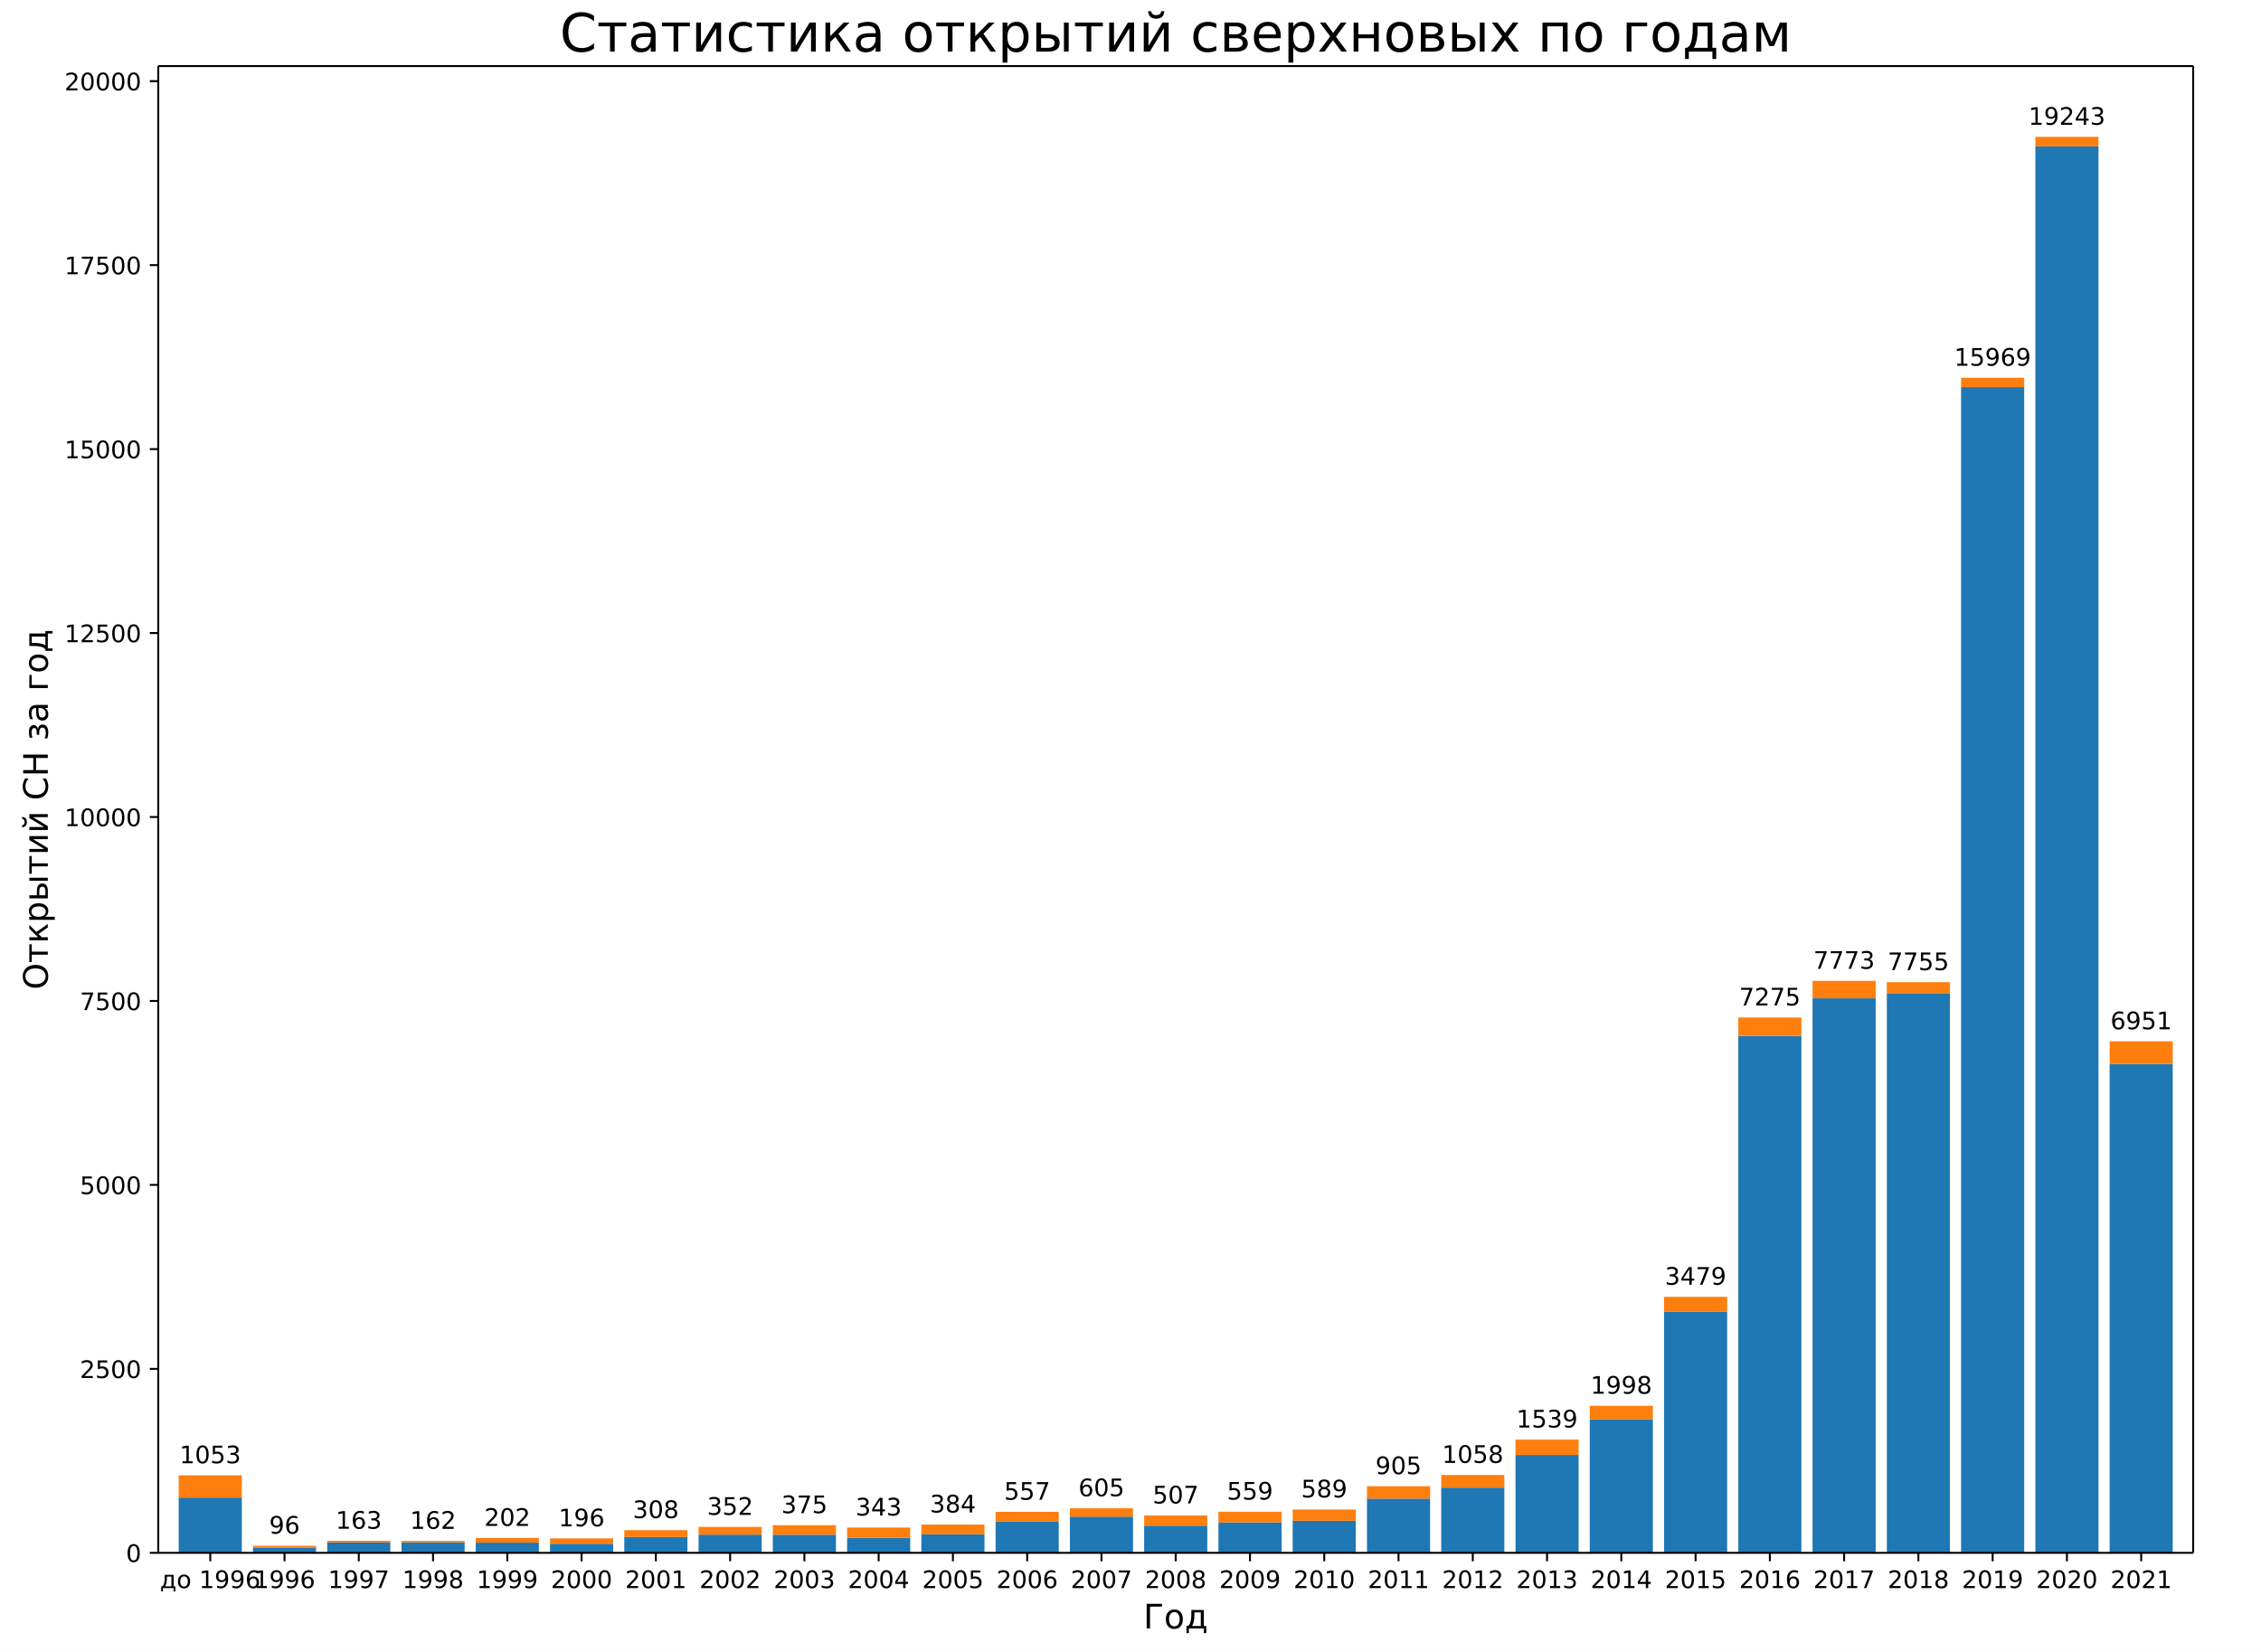
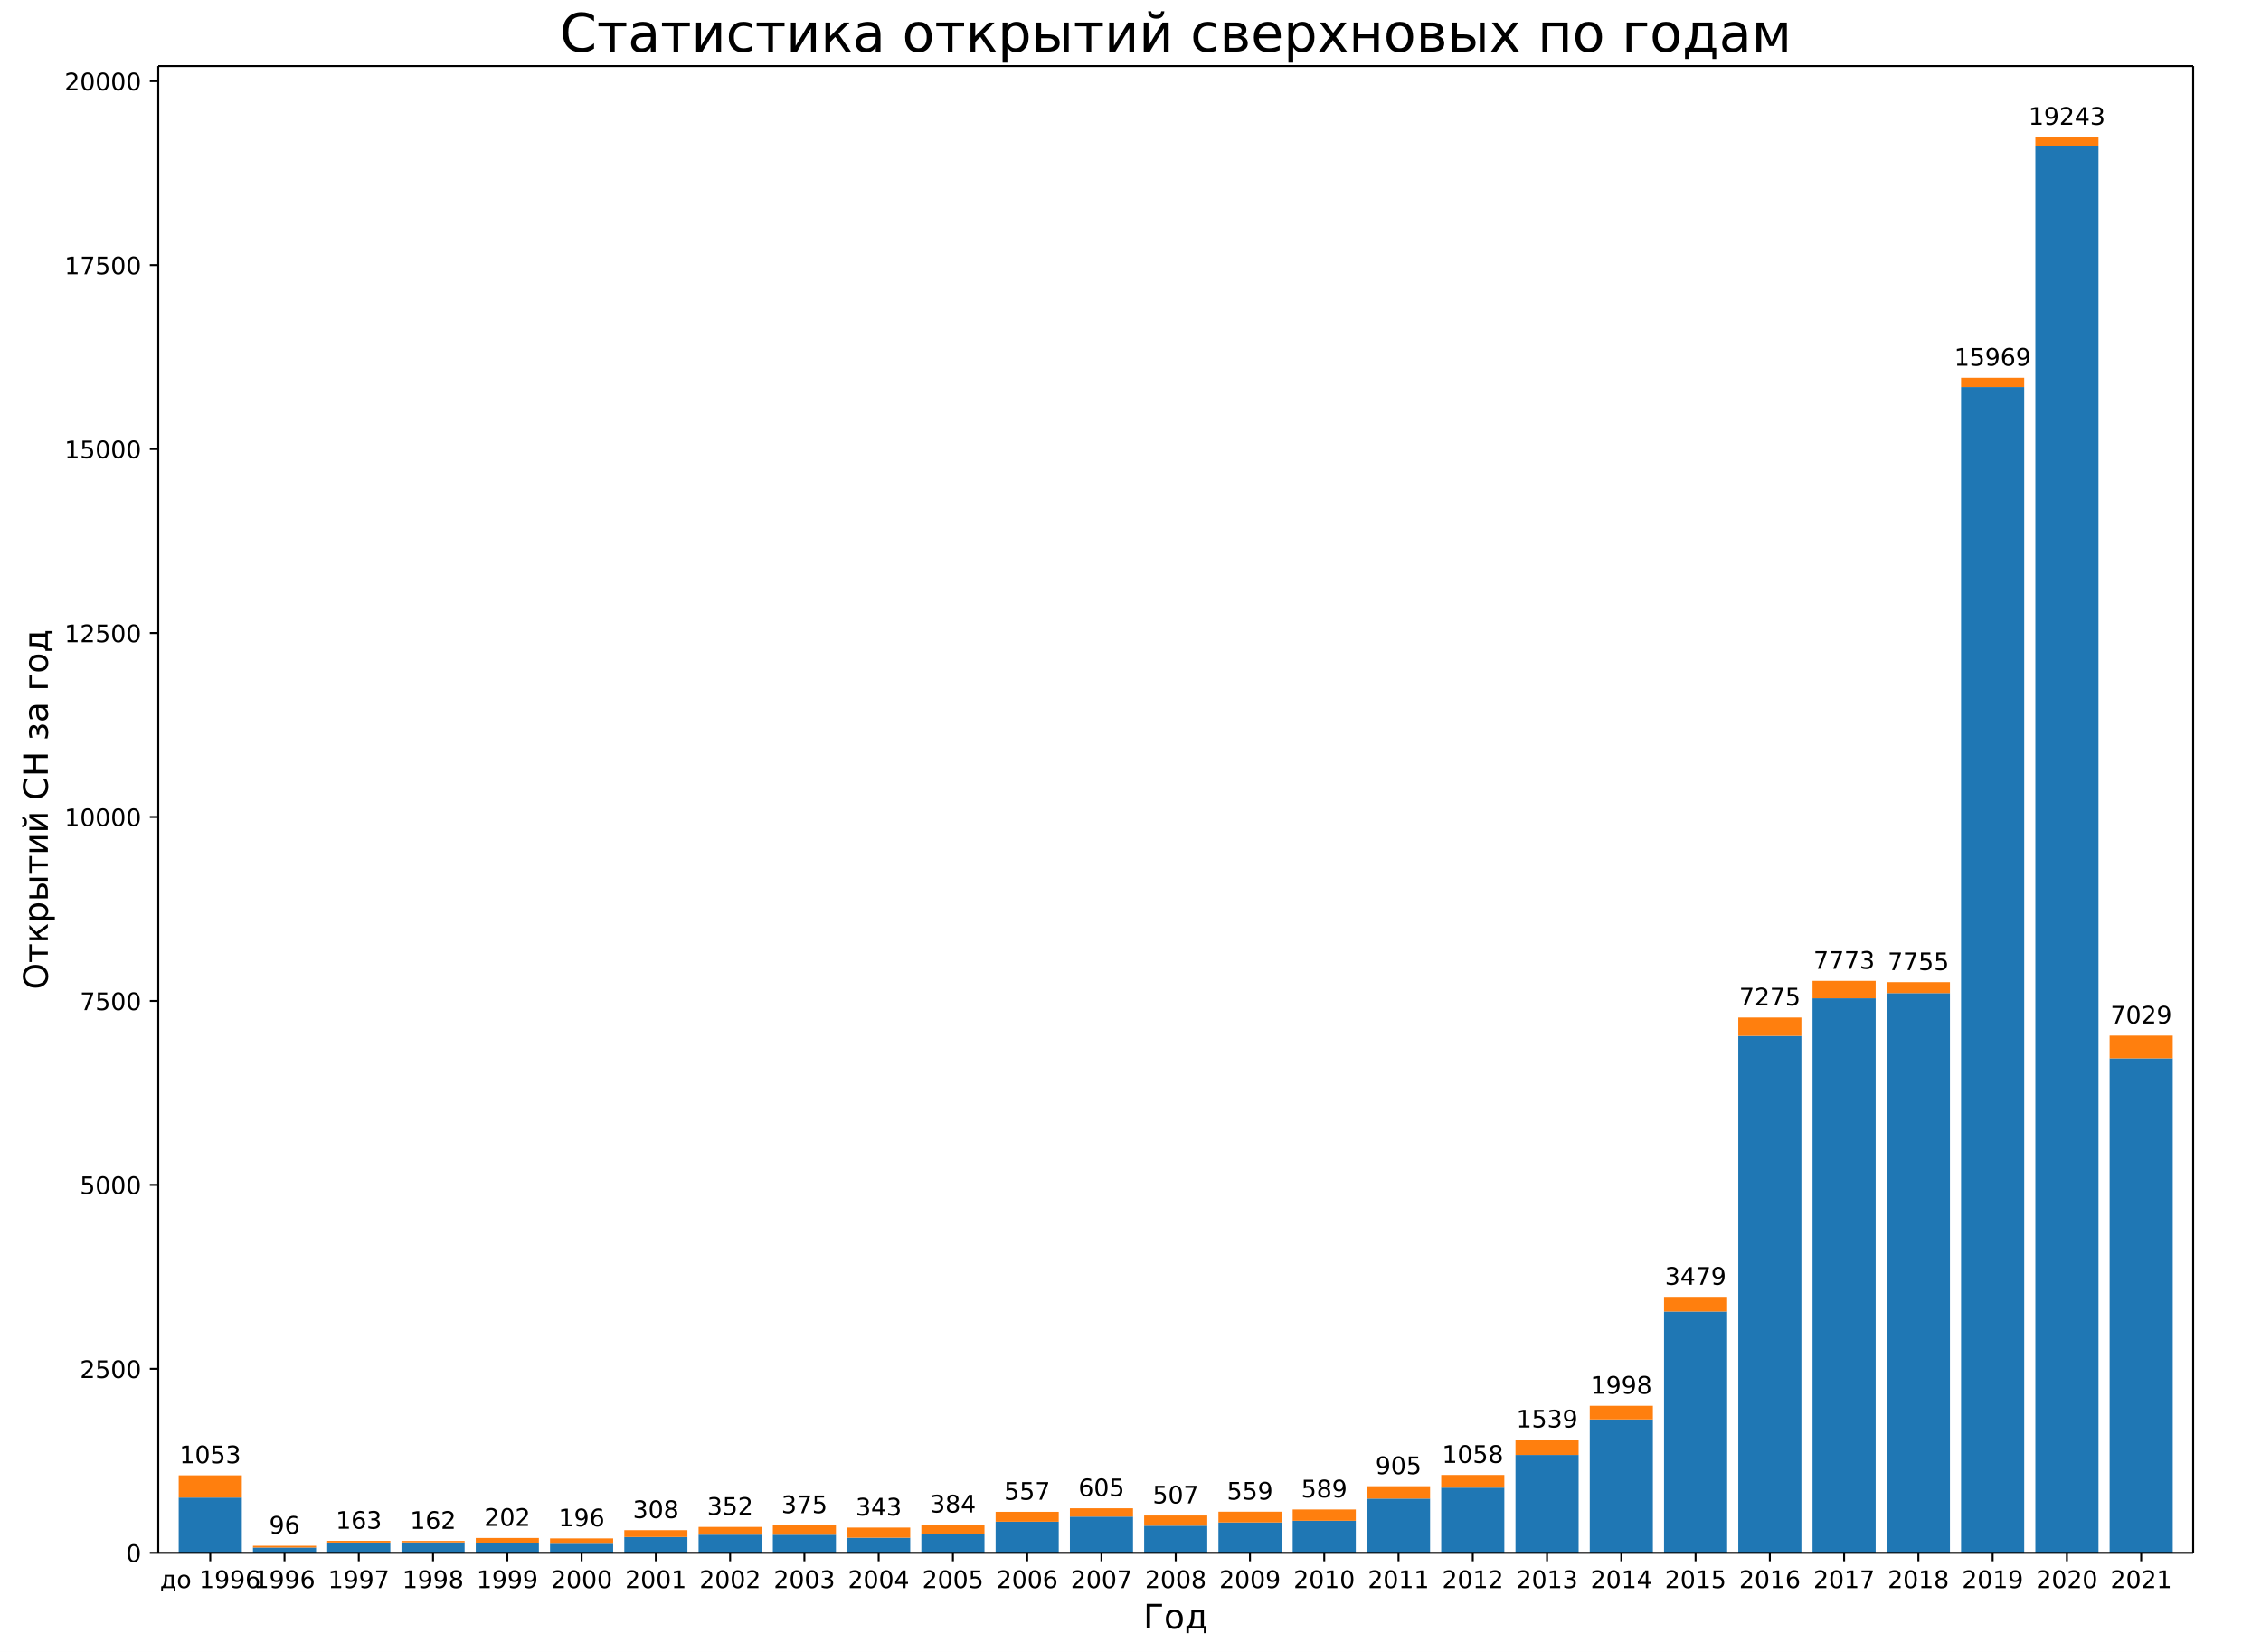
<svg xmlns="http://www.w3.org/2000/svg" xmlns:xlink="http://www.w3.org/1999/xlink" width="936pt" height="684pt" version="1.1" viewBox="0 0 936 684">
  <defs>
    <style type="text/css">*{stroke-linecap:butt;stroke-linejoin:round;}</style>
  </defs>
  <path d="m0 684h936v-684h-936z" fill="#fff" />
  <path d="m65.52 642.96h842.4v-615.6h-842.4z" fill="#fff" />
  <path d="m73.975 642.96h26.133v-22.881h-26.133z" clip-path="url(#a)" fill="#1f77b4" />
  <path d="m104.72 642.96h26.133v-2.194h-26.133z" clip-path="url(#a)" fill="#1f77b4" />
  <path d="m135.46 642.96h26.133v-4.265h-26.133z" clip-path="url(#a)" fill="#1f77b4" />
  <path d="m166.21 642.96h26.133v-4.326h-26.133z" clip-path="url(#a)" fill="#1f77b4" />
  <path d="m196.95 642.96h26.133v-4.205h-26.133z" clip-path="url(#a)" fill="#1f77b4" />
  <path d="m227.7 642.96h26.133v-3.748h-26.133z" clip-path="url(#a)" fill="#1f77b4" />
  <path d="m258.44 642.96h26.133v-6.551h-26.133z" clip-path="url(#a)" fill="#1f77b4" />
  <path d="m289.19 642.96h26.133v-7.526h-26.133z" clip-path="url(#a)" fill="#1f77b4" />
  <path d="m319.93 642.96h26.133v-7.495h-26.133z" clip-path="url(#a)" fill="#1f77b4" />
  <path d="m350.68 642.96h26.133v-6.246h-26.133z" clip-path="url(#a)" fill="#1f77b4" />
  <path d="m381.42 642.96h26.133v-7.647h-26.133z" clip-path="url(#a)" fill="#1f77b4" />
  <path d="m412.16 642.96h26.133v-12.888h-26.133z" clip-path="url(#a)" fill="#1f77b4" />
  <path d="m442.91 642.96h26.133v-14.99h-26.133z" clip-path="url(#a)" fill="#1f77b4" />
  <path d="m473.65 642.96h26.133v-11.242h-26.133z" clip-path="url(#a)" fill="#1f77b4" />
  <path d="m504.4 642.96h26.133v-12.583h-26.133z" clip-path="url(#a)" fill="#1f77b4" />
  <path d="m535.14 642.96h26.133v-13.284h-26.133z" clip-path="url(#a)" fill="#1f77b4" />
  <path d="m565.89 642.96h26.133v-22.455h-26.133z" clip-path="url(#a)" fill="#1f77b4" />
  <path d="m596.63 642.96h26.133v-26.994h-26.133z" clip-path="url(#a)" fill="#1f77b4" />
  <path d="m627.38 642.96h26.133v-40.522h-26.133z" clip-path="url(#a)" fill="#1f77b4" />
  <path d="m658.12 642.96h26.133v-55.238h-26.133z" clip-path="url(#a)" fill="#1f77b4" />
  <path d="m688.87 642.96h26.133v-99.903h-26.133z" clip-path="url(#a)" fill="#1f77b4" />
  <path d="m719.61 642.96h26.133v-214.03h-26.133z" clip-path="url(#a)" fill="#1f77b4" />
  <path d="m750.35 642.96h26.133v-229.6h-26.133z" clip-path="url(#a)" fill="#1f77b4" />
  <path d="m781.1 642.96h26.133v-231.74h-26.133z" clip-path="url(#a)" fill="#1f77b4" />
  <path d="m811.84 642.96h26.133v-482.7h-26.133z" clip-path="url(#a)" fill="#1f77b4" />
  <path d="m842.59 642.96h26.133v-582.36h-26.133z" clip-path="url(#a)" fill="#1f77b4" />
-   <path d="m873.33 642.96h26.133v-202.43h-26.133z" clip-path="url(#a)" fill="#1f77b4" />
+   <path d="m873.33 642.96h26.133v-204.74h-26.133z" clip-path="url(#a)" fill="#1f77b4" />
  <path d="m73.975 620.08h26.133v-9.201h-26.133z" clip-path="url(#a)" fill="#ff7f0e" />
  <path d="m104.72 640.77h26.133v-0.731h-26.133z" clip-path="url(#a)" fill="#ff7f0e" />
  <path d="m135.46 638.69h26.133v-0.701h-26.133z" clip-path="url(#a)" fill="#ff7f0e" />
  <path d="m166.21 638.63h26.133v-0.609h-26.133z" clip-path="url(#a)" fill="#ff7f0e" />
  <path d="m196.95 638.76h26.133v-1.95h-26.133z" clip-path="url(#a)" fill="#ff7f0e" />
  <path d="m227.7 639.21h26.133v-2.224h-26.133z" clip-path="url(#a)" fill="#ff7f0e" />
  <path d="m258.44 636.41h26.133v-2.833h-26.133z" clip-path="url(#a)" fill="#ff7f0e" />
  <path d="m289.19 635.43h26.133v-3.199h-26.133z" clip-path="url(#a)" fill="#ff7f0e" />
  <path d="m319.93 635.46h26.133v-3.93h-26.133z" clip-path="url(#a)" fill="#ff7f0e" />
  <path d="m350.68 636.71h26.133v-4.205h-26.133z" clip-path="url(#a)" fill="#ff7f0e" />
  <path d="m381.42 635.31h26.133v-4.052h-26.133z" clip-path="url(#a)" fill="#ff7f0e" />
  <path d="m412.16 630.07h26.133v-4.083h-26.133z" clip-path="url(#a)" fill="#ff7f0e" />
  <path d="m442.91 627.97h26.133v-3.443h-26.133z" clip-path="url(#a)" fill="#ff7f0e" />
  <path d="m473.65 631.72h26.133v-4.205h-26.133z" clip-path="url(#a)" fill="#ff7f0e" />
  <path d="m504.4 630.38h26.133v-4.448h-26.133z" clip-path="url(#a)" fill="#ff7f0e" />
  <path d="m535.14 629.68h26.133v-4.662h-26.133z" clip-path="url(#a)" fill="#ff7f0e" />
  <path d="m565.89 620.51h26.133v-5.119h-26.133z" clip-path="url(#a)" fill="#ff7f0e" />
  <path d="m596.63 615.97h26.133v-5.24h-26.133z" clip-path="url(#a)" fill="#ff7f0e" />
  <path d="m627.38 602.44h26.133v-6.368h-26.133z" clip-path="url(#a)" fill="#ff7f0e" />
  <path d="m658.12 587.72h26.133v-5.636h-26.133z" clip-path="url(#a)" fill="#ff7f0e" />
  <path d="m688.87 543.06h26.133v-6.093h-26.133z" clip-path="url(#a)" fill="#ff7f0e" />
  <path d="m719.61 428.93h26.133v-7.617h-26.133z" clip-path="url(#a)" fill="#ff7f0e" />
  <path d="m750.35 413.36h26.133v-7.221h-26.133z" clip-path="url(#a)" fill="#ff7f0e" />
  <path d="m781.1 411.22h26.133v-4.54h-26.133z" clip-path="url(#a)" fill="#ff7f0e" />
  <path d="m811.84 160.26h26.133v-3.839h-26.133z" clip-path="url(#a)" fill="#ff7f0e" />
  <path d="m842.59 60.605h26.133v-3.93h-26.133z" clip-path="url(#a)" fill="#ff7f0e" />
-   <path d="m873.33 440.53h26.133v-9.354h-26.133z" clip-path="url(#a)" fill="#ff7f0e" />
+   <path d="m873.33 438.22h26.133v-9.415h-26.133z" clip-path="url(#a)" fill="#ff7f0e" />
  <defs>
    <path id="b" d="m0 0v3.5" stroke="#000" stroke-width=".8" />
  </defs>
  <use x="87.041" y="642.96" stroke="#000000" stroke-width=".8" xlink:href="#b" />
  <text transform="rotate(-0 87.041 657.56)" x="87.041" y="657.558" font-family="DejaVu Sans" font-size="10px" text-anchor="middle">до 1996</text>
  <use x="117.786" y="642.96" stroke="#000000" stroke-width=".8" xlink:href="#b" />
  <text transform="rotate(-0 117.79 657.56)" x="117.786" y="657.558" font-family="DejaVu Sans" font-size="10px" text-anchor="middle">1996</text>
  <use x="148.53" y="642.96" stroke="#000000" stroke-width=".8" xlink:href="#b" />
  <text transform="rotate(-0 148.53 657.56)" x="148.53" y="657.558" font-family="DejaVu Sans" font-size="10px" text-anchor="middle">1997</text>
  <use x="179.275" y="642.96" stroke="#000000" stroke-width=".8" xlink:href="#b" />
  <text transform="rotate(-0 179.27 657.56)" x="179.275" y="657.558" font-family="DejaVu Sans" font-size="10px" text-anchor="middle">1998</text>
  <use x="210.019" y="642.96" stroke="#000000" stroke-width=".8" xlink:href="#b" />
  <text transform="rotate(-0 210.02 657.56)" x="210.019" y="657.558" font-family="DejaVu Sans" font-size="10px" text-anchor="middle">1999</text>
  <use x="240.764" y="642.96" stroke="#000000" stroke-width=".8" xlink:href="#b" />
  <text transform="rotate(-0 240.76 657.56)" x="240.764" y="657.558" font-family="DejaVu Sans" font-size="10px" text-anchor="middle">2000</text>
  <use x="271.508" y="642.96" stroke="#000000" stroke-width=".8" xlink:href="#b" />
  <text transform="rotate(-0 271.51 657.56)" x="271.508" y="657.558" font-family="DejaVu Sans" font-size="10px" text-anchor="middle">2001</text>
  <use x="302.253" y="642.96" stroke="#000000" stroke-width=".8" xlink:href="#b" />
  <text transform="rotate(-0 302.25 657.56)" x="302.253" y="657.558" font-family="DejaVu Sans" font-size="10px" text-anchor="middle">2002</text>
  <use x="332.997" y="642.96" stroke="#000000" stroke-width=".8" xlink:href="#b" />
  <text transform="rotate(-0 333 657.56)" x="332.997" y="657.558" font-family="DejaVu Sans" font-size="10px" text-anchor="middle">2003</text>
  <use x="363.742" y="642.96" stroke="#000000" stroke-width=".8" xlink:href="#b" />
  <text transform="rotate(-0 363.74 657.56)" x="363.742" y="657.558" font-family="DejaVu Sans" font-size="10px" text-anchor="middle">2004</text>
  <use x="394.486" y="642.96" stroke="#000000" stroke-width=".8" xlink:href="#b" />
  <text transform="rotate(-0 394.49 657.56)" x="394.486" y="657.558" font-family="DejaVu Sans" font-size="10px" text-anchor="middle">2005</text>
  <use x="425.231" y="642.96" stroke="#000000" stroke-width=".8" xlink:href="#b" />
  <text transform="rotate(-0 425.23 657.56)" x="425.231" y="657.558" font-family="DejaVu Sans" font-size="10px" text-anchor="middle">2006</text>
  <use x="455.975" y="642.96" stroke="#000000" stroke-width=".8" xlink:href="#b" />
  <text transform="rotate(-0 455.98 657.56)" x="455.975" y="657.558" font-family="DejaVu Sans" font-size="10px" text-anchor="middle">2007</text>
  <use x="486.72" y="642.96" stroke="#000000" stroke-width=".8" xlink:href="#b" />
  <text transform="rotate(-0 486.72 657.56)" x="486.72" y="657.558" font-family="DejaVu Sans" font-size="10px" text-anchor="middle">2008</text>
  <use x="517.465" y="642.96" stroke="#000000" stroke-width=".8" xlink:href="#b" />
  <text transform="rotate(-0 517.46 657.56)" x="517.465" y="657.558" font-family="DejaVu Sans" font-size="10px" text-anchor="middle">2009</text>
  <use x="548.209" y="642.96" stroke="#000000" stroke-width=".8" xlink:href="#b" />
  <text transform="rotate(-0 548.21 657.56)" x="548.209" y="657.558" font-family="DejaVu Sans" font-size="10px" text-anchor="middle">2010</text>
  <use x="578.954" y="642.96" stroke="#000000" stroke-width=".8" xlink:href="#b" />
  <text transform="rotate(-0 578.95 657.56)" x="578.954" y="657.558" font-family="DejaVu Sans" font-size="10px" text-anchor="middle">2011</text>
  <use x="609.698" y="642.96" stroke="#000000" stroke-width=".8" xlink:href="#b" />
  <text transform="rotate(-0 609.7 657.56)" x="609.698" y="657.558" font-family="DejaVu Sans" font-size="10px" text-anchor="middle">2012</text>
  <use x="640.443" y="642.96" stroke="#000000" stroke-width=".8" xlink:href="#b" />
  <text transform="rotate(-0 640.44 657.56)" x="640.443" y="657.558" font-family="DejaVu Sans" font-size="10px" text-anchor="middle">2013</text>
  <use x="671.187" y="642.96" stroke="#000000" stroke-width=".8" xlink:href="#b" />
  <text transform="rotate(-0 671.19 657.56)" x="671.187" y="657.558" font-family="DejaVu Sans" font-size="10px" text-anchor="middle">2014</text>
  <use x="701.932" y="642.96" stroke="#000000" stroke-width=".8" xlink:href="#b" />
  <text transform="rotate(-0 701.93 657.56)" x="701.932" y="657.558" font-family="DejaVu Sans" font-size="10px" text-anchor="middle">2015</text>
  <use x="732.676" y="642.96" stroke="#000000" stroke-width=".8" xlink:href="#b" />
  <text transform="rotate(-0 732.68 657.56)" x="732.676" y="657.558" font-family="DejaVu Sans" font-size="10px" text-anchor="middle">2016</text>
  <use x="763.421" y="642.96" stroke="#000000" stroke-width=".8" xlink:href="#b" />
  <text transform="rotate(-0 763.42 657.56)" x="763.421" y="657.558" font-family="DejaVu Sans" font-size="10px" text-anchor="middle">2017</text>
  <use x="794.165" y="642.96" stroke="#000000" stroke-width=".8" xlink:href="#b" />
  <text transform="rotate(-0 794.17 657.56)" x="794.165" y="657.558" font-family="DejaVu Sans" font-size="10px" text-anchor="middle">2018</text>
  <use x="824.91" y="642.96" stroke="#000000" stroke-width=".8" xlink:href="#b" />
  <text transform="rotate(-0 824.91 657.56)" x="824.91" y="657.558" font-family="DejaVu Sans" font-size="10px" text-anchor="middle">2019</text>
  <use x="855.654" y="642.96" stroke="#000000" stroke-width=".8" xlink:href="#b" />
  <text transform="rotate(-0 855.65 657.56)" x="855.654" y="657.558" font-family="DejaVu Sans" font-size="10px" text-anchor="middle">2020</text>
  <use x="886.399" y="642.96" stroke="#000000" stroke-width=".8" xlink:href="#b" />
  <text transform="rotate(-0 886.4 657.56)" x="886.399" y="657.558" font-family="DejaVu Sans" font-size="10px" text-anchor="middle">2021</text>
  <text transform="rotate(-0 486.72 674.28)" x="486.72" y="674.276" font-family="DejaVu Sans" font-size="14px" text-anchor="middle">Год</text>
  <defs>
    <path id="c" d="m0 0h-3.5" stroke="#000" stroke-width=".8" />
  </defs>
  <use x="65.52" y="642.96" stroke="#000000" stroke-width=".8" xlink:href="#c" />
  <text transform="rotate(-0 58.52 646.76)" x="58.52" y="646.759" font-family="DejaVu Sans" font-size="10px" text-anchor="end">0</text>
  <use x="65.52" y="566.791" stroke="#000000" stroke-width=".8" xlink:href="#c" />
  <text transform="rotate(-0 58.52 570.59)" x="58.52" y="570.591" font-family="DejaVu Sans" font-size="10px" text-anchor="end">2500</text>
  <use x="65.52" y="490.623" stroke="#000000" stroke-width=".8" xlink:href="#c" />
  <text transform="rotate(-0 58.52 494.42)" x="58.52" y="494.422" font-family="DejaVu Sans" font-size="10px" text-anchor="end">5000</text>
  <use x="65.52" y="414.454" stroke="#000000" stroke-width=".8" xlink:href="#c" />
  <text transform="rotate(-0 58.52 418.25)" x="58.52" y="418.253" font-family="DejaVu Sans" font-size="10px" text-anchor="end">7500</text>
  <use x="65.52" y="338.285" stroke="#000000" stroke-width=".8" xlink:href="#c" />
  <text transform="rotate(-0 58.52 342.08)" x="58.52" y="342.084" font-family="DejaVu Sans" font-size="10px" text-anchor="end">10000</text>
  <use x="65.52" y="262.117" stroke="#000000" stroke-width=".8" xlink:href="#c" />
  <text transform="rotate(-0 58.52 265.92)" x="58.52" y="265.916" font-family="DejaVu Sans" font-size="10px" text-anchor="end">12500</text>
  <use x="65.52" y="185.948" stroke="#000000" stroke-width=".8" xlink:href="#c" />
  <text transform="rotate(-0 58.52 189.75)" x="58.52" y="189.747" font-family="DejaVu Sans" font-size="10px" text-anchor="end">15000</text>
  <use x="65.52" y="109.779" stroke="#000000" stroke-width=".8" xlink:href="#c" />
  <text transform="rotate(-0 58.52 113.58)" x="58.52" y="113.578" font-family="DejaVu Sans" font-size="10px" text-anchor="end">17500</text>
  <use x="65.52" y="33.61" stroke="#000000" stroke-width=".8" xlink:href="#c" />
  <text transform="rotate(-0 58.52 37.41)" x="58.52" y="37.41" font-family="DejaVu Sans" font-size="10px" text-anchor="end">20000</text>
  <text transform="rotate(-90 19.796 335.16)" x="19.796" y="335.16" font-family="DejaVu Sans" font-size="14px" text-anchor="middle">Открытий СН за год</text>
  <path d="m65.52 642.96v-615.6" fill="none" stroke="#000" stroke-linecap="square" stroke-width=".8" />
  <path d="m907.92 642.96v-615.6" fill="none" stroke="#000" stroke-linecap="square" stroke-width=".8" />
  <path d="m65.52 642.96h842.4" fill="none" stroke="#000" stroke-linecap="square" stroke-width=".8" />
  <path d="m65.52 27.36h842.4" fill="none" stroke="#000" stroke-linecap="square" stroke-width=".8" />
  <text transform="rotate(-0 87.041 605.88)" x="87.041" y="605.878" font-family="DejaVu Sans" font-size="10px" text-anchor="middle">1053</text>
  <text transform="rotate(-0 117.79 635.04)" x="117.786" y="635.035" font-family="DejaVu Sans" font-size="10px" text-anchor="middle">96</text>
  <text transform="rotate(-0 148.53 632.99)" x="148.53" y="632.994" font-family="DejaVu Sans" font-size="10px" text-anchor="middle">163</text>
  <text transform="rotate(-0 179.27 633.02)" x="179.275" y="633.024" font-family="DejaVu Sans" font-size="10px" text-anchor="middle">162</text>
  <text transform="rotate(-0 210.02 631.81)" x="210.019" y="631.806" font-family="DejaVu Sans" font-size="10px" text-anchor="middle">202</text>
  <text transform="rotate(-0 240.76 631.99)" x="240.764" y="631.988" font-family="DejaVu Sans" font-size="10px" text-anchor="middle">196</text>
  <text transform="rotate(-0 271.51 628.58)" x="271.508" y="628.576" font-family="DejaVu Sans" font-size="10px" text-anchor="middle">308</text>
  <text transform="rotate(-0 302.25 627.24)" x="302.253" y="627.235" font-family="DejaVu Sans" font-size="10px" text-anchor="middle">352</text>
  <text transform="rotate(-0 333 626.53)" x="332.997" y="626.535" font-family="DejaVu Sans" font-size="10px" text-anchor="middle">375</text>
  <text transform="rotate(-0 363.74 627.51)" x="363.742" y="627.51" font-family="DejaVu Sans" font-size="10px" text-anchor="middle">343</text>
  <text transform="rotate(-0 394.49 626.26)" x="394.486" y="626.26" font-family="DejaVu Sans" font-size="10px" text-anchor="middle">384</text>
  <text transform="rotate(-0 425.23 620.99)" x="425.231" y="620.99" font-family="DejaVu Sans" font-size="10px" text-anchor="middle">557</text>
  <text transform="rotate(-0 455.98 619.53)" x="455.975" y="619.527" font-family="DejaVu Sans" font-size="10px" text-anchor="middle">605</text>
  <text transform="rotate(-0 486.72 622.51)" x="486.72" y="622.513" font-family="DejaVu Sans" font-size="10px" text-anchor="middle">507</text>
  <text transform="rotate(-0 517.46 620.93)" x="517.465" y="620.929" font-family="DejaVu Sans" font-size="10px" text-anchor="middle">559</text>
  <text transform="rotate(-0 548.21 620.01)" x="548.209" y="620.015" font-family="DejaVu Sans" font-size="10px" text-anchor="middle">589</text>
  <text transform="rotate(-0 578.95 610.39)" x="578.954" y="610.387" font-family="DejaVu Sans" font-size="10px" text-anchor="middle">905</text>
  <text transform="rotate(-0 609.7 605.73)" x="609.698" y="605.725" font-family="DejaVu Sans" font-size="10px" text-anchor="middle">1058</text>
  <text transform="rotate(-0 640.44 591.07)" x="640.443" y="591.071" font-family="DejaVu Sans" font-size="10px" text-anchor="middle">1539</text>
  <text transform="rotate(-0 671.19 577.09)" x="671.187" y="577.086" font-family="DejaVu Sans" font-size="10px" text-anchor="middle">1998</text>
  <text transform="rotate(-0 701.93 531.96)" x="701.932" y="531.964" font-family="DejaVu Sans" font-size="10px" text-anchor="middle">3479</text>
  <text transform="rotate(-0 732.68 416.31)" x="732.676" y="416.309" font-family="DejaVu Sans" font-size="10px" text-anchor="middle">7275</text>
  <text transform="rotate(-0 763.42 401.14)" x="763.421" y="401.136" font-family="DejaVu Sans" font-size="10px" text-anchor="middle">7773</text>
  <text transform="rotate(-0 794.17 401.68)" x="794.165" y="401.685" font-family="DejaVu Sans" font-size="10px" text-anchor="middle">7755</text>
  <text transform="rotate(-0 824.91 151.42)" x="824.91" y="151.425" font-family="DejaVu Sans" font-size="10px" text-anchor="middle">15969</text>
  <text transform="rotate(-0 855.65 51.674)" x="855.654" y="51.674" font-family="DejaVu Sans" font-size="10px" text-anchor="middle">19243</text>
-   <text transform="rotate(-0 886.4 426.18)" x="886.399" y="426.181" font-family="DejaVu Sans" font-size="10px" text-anchor="middle">6951</text>
+   <text transform="rotate(-0 886.4 423.8)" x="886.399" y="423.804" font-family="DejaVu Sans" font-size="10px" text-anchor="middle">7029</text>
  <text transform="rotate(-0 486.72 21.36)" x="486.72" y="21.36" font-family="DejaVu Sans" font-size="22px" text-anchor="middle">Статистика открытий сверхновых по годам</text>
  <defs>
    <clipPath id="a">
      <rect x="65.52" y="27.36" width="842.4" height="615.6" />
    </clipPath>
  </defs>
</svg>
